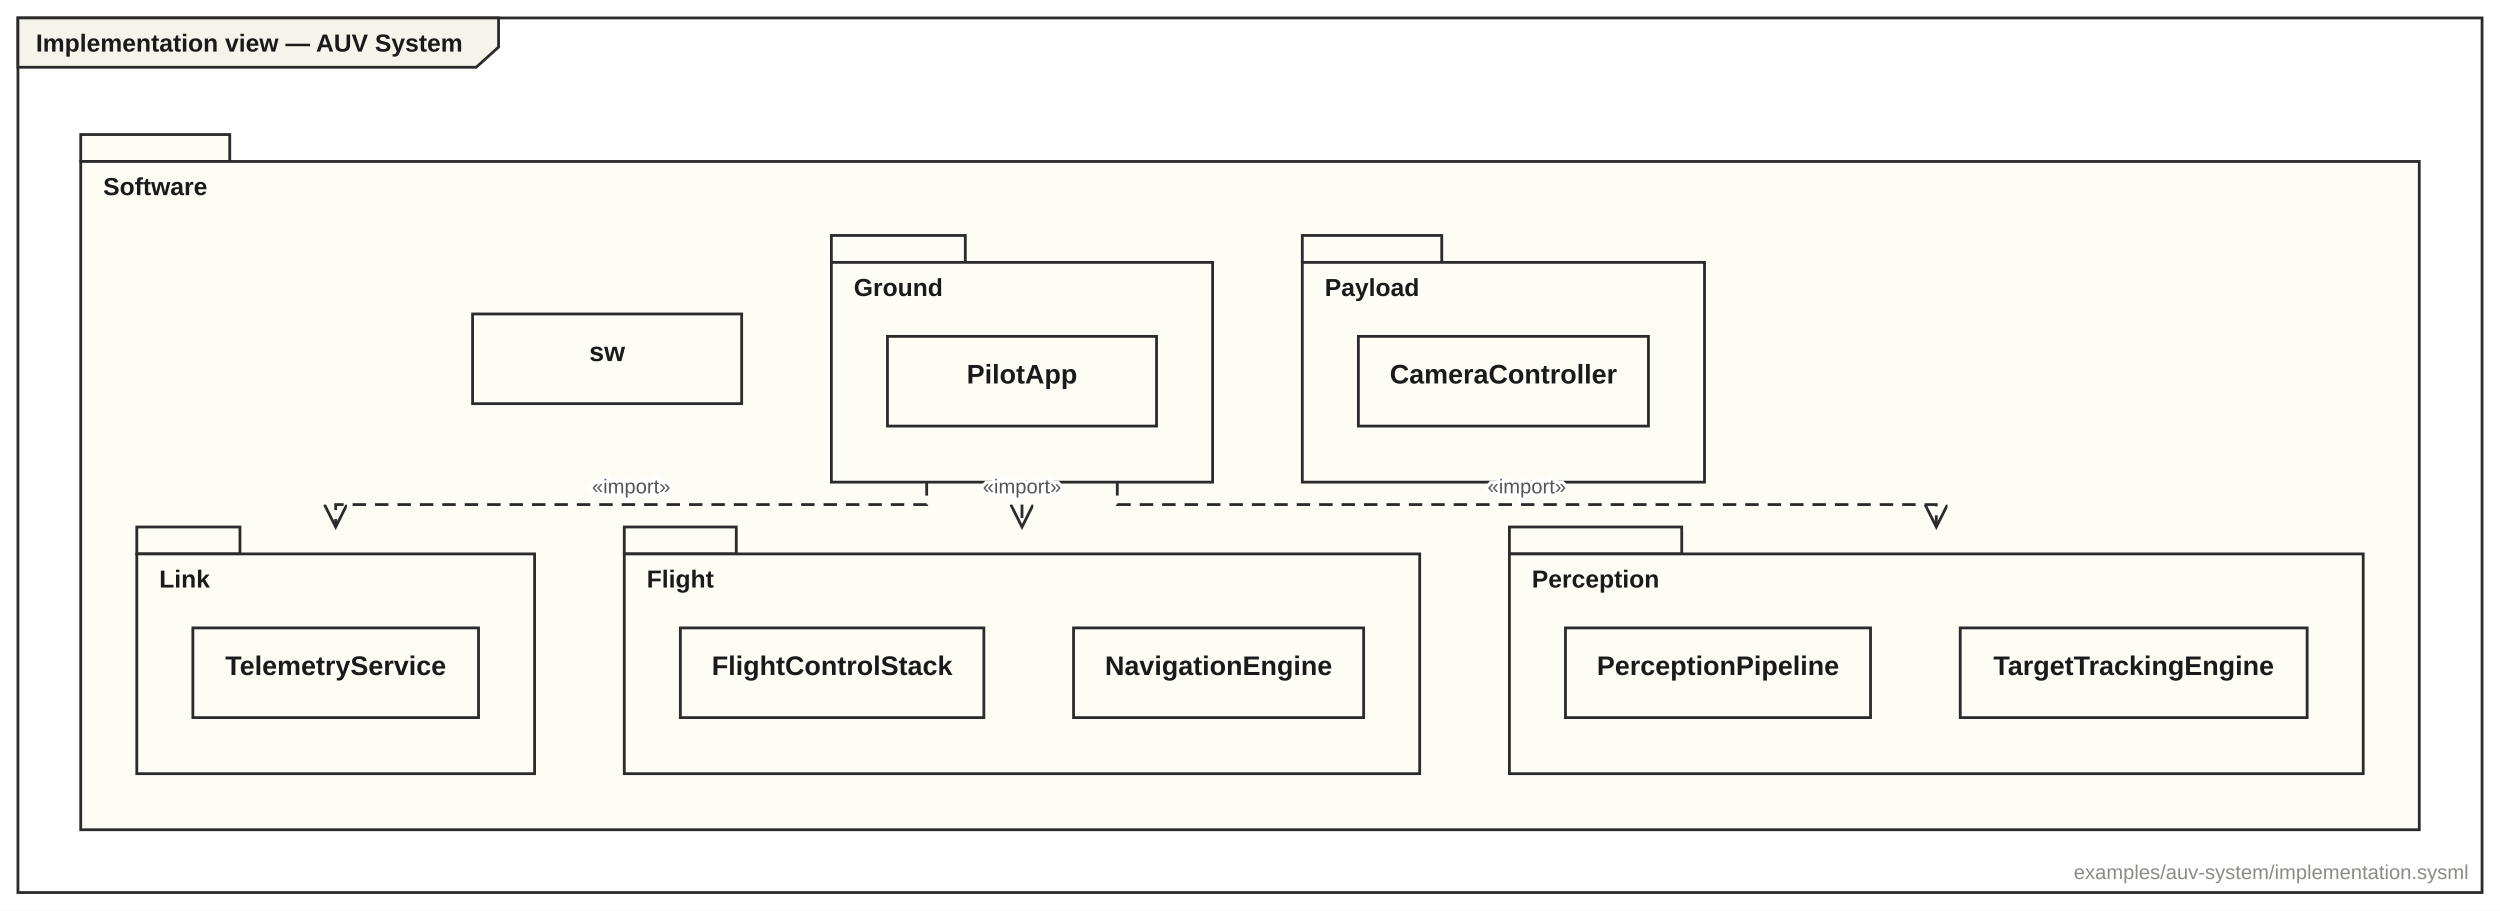
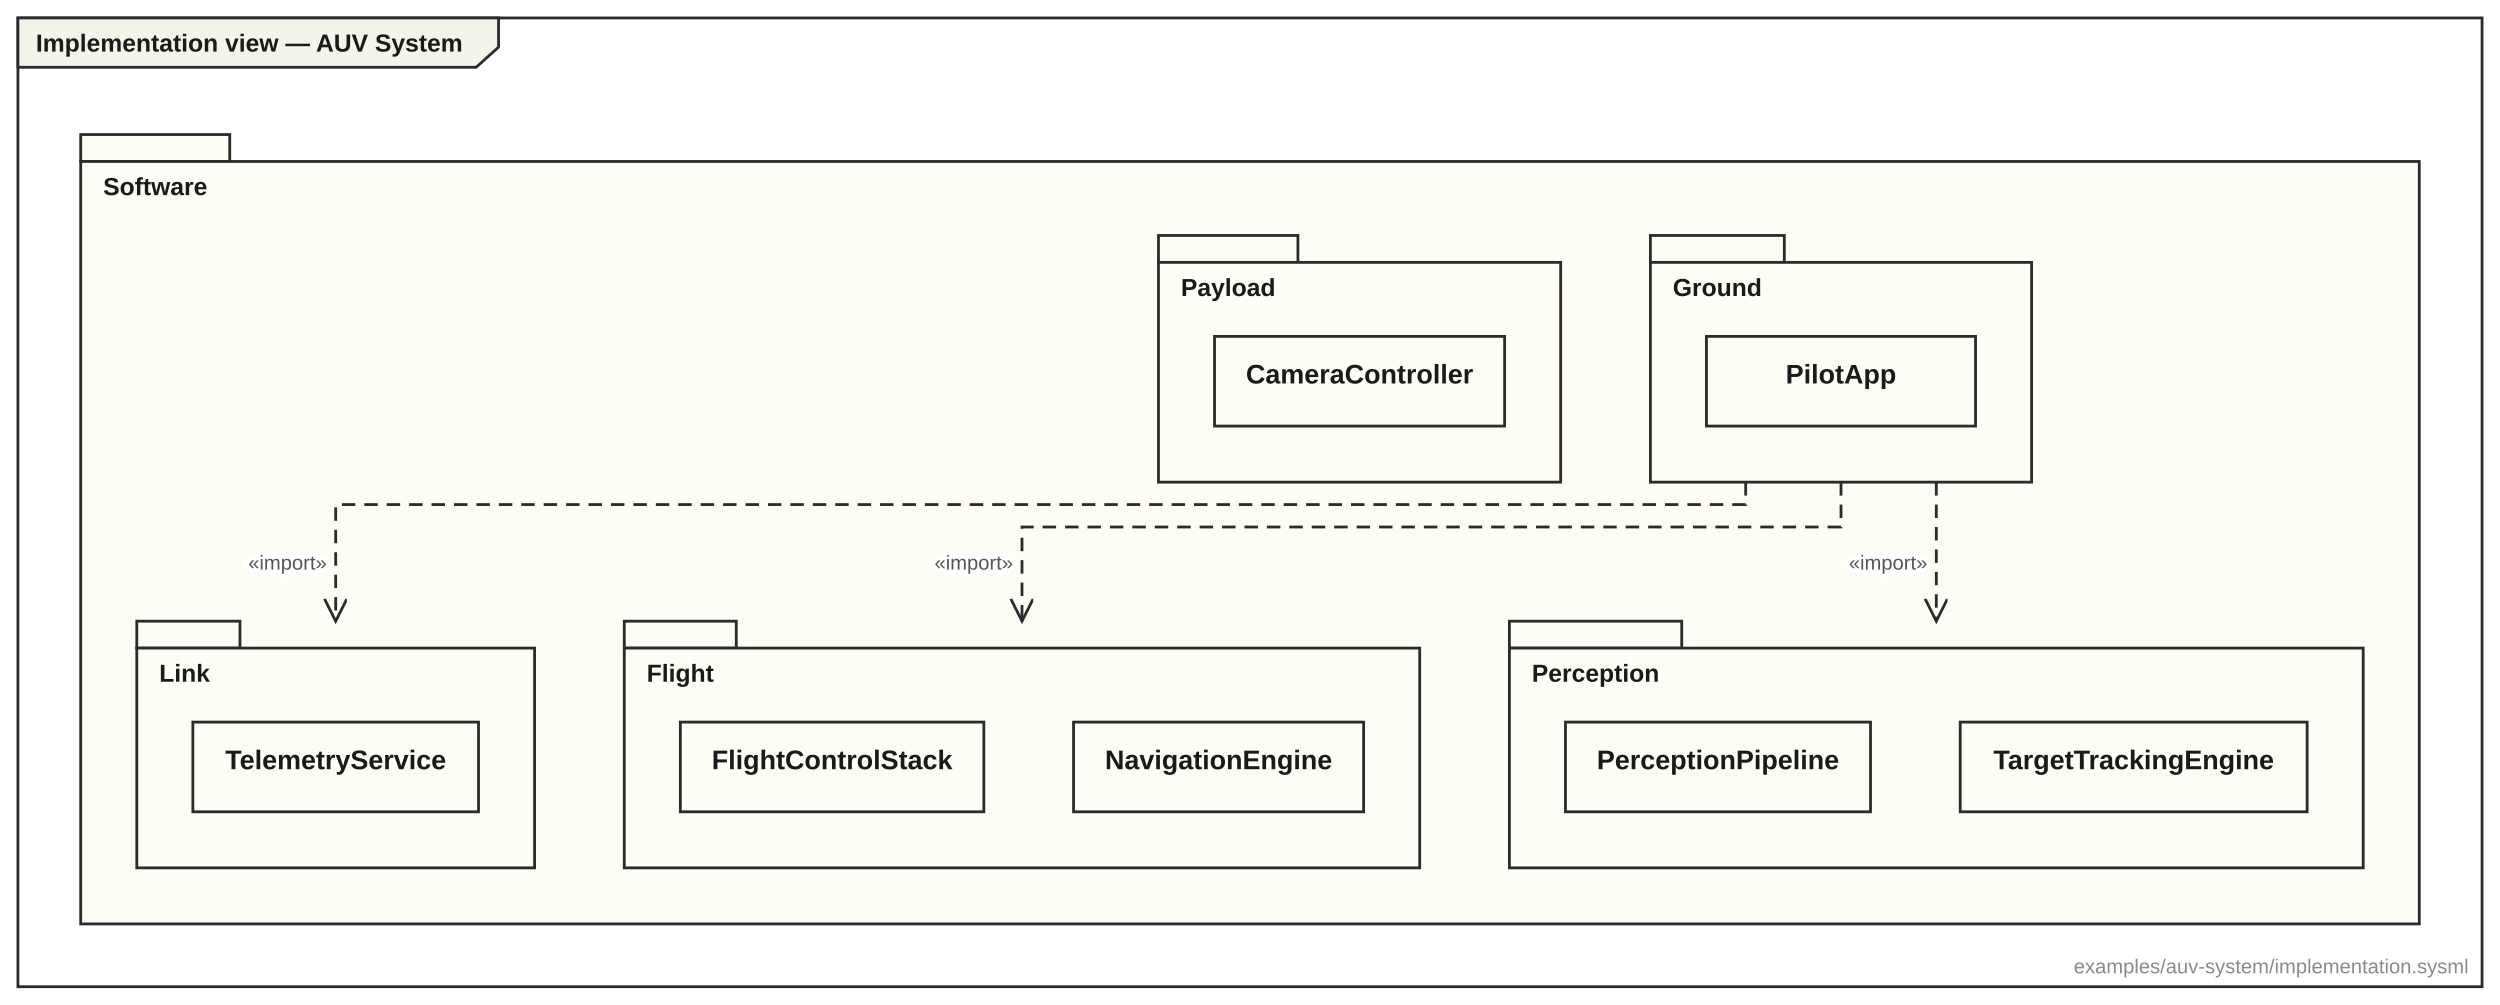
- <svg xmlns="http://www.w3.org/2000/svg" width="1114.808" height="406" viewBox="0 0 1114.808 406" font-family="Arial, Helvetica, Segoe UI, sans-serif">
+ <svg xmlns="http://www.w3.org/2000/svg" width="1114.808" height="448" viewBox="0 0 1114.808 448" font-family="Arial, Helvetica, Segoe UI, sans-serif">
  <defs>
    <marker id="triangle" markerWidth="14" markerHeight="12" refX="12" refY="5" orient="auto-start-reverse" markerUnits="userSpaceOnUse">
      <path d="M0,0 L12,5 L0,10 z" fill="white" stroke="#2b2b2b" stroke-width="1.25" />
    </marker>
    <marker id="diamond" markerWidth="18" markerHeight="12" refX="15" refY="5" orient="auto-start-reverse" markerUnits="userSpaceOnUse">
      <path d="M1,5 L8,1 L15,5 L8,9 z" fill="#2b2b2b" stroke="#2b2b2b" />
    </marker>
    <marker id="openArrow" markerWidth="12" markerHeight="12" refX="10" refY="5" orient="auto" markerUnits="userSpaceOnUse">
      <path d="M0,0 L10,5 L0,10" fill="none" stroke="#2b2b2b" stroke-width="1.25" />
    </marker>
  </defs>
-   <rect x="0" y="0" width="1114.808" height="406" fill="white" />
-   <rect x="8" y="8" width="1098.808" height="390" fill="none" stroke="#2b2b2b" stroke-width="1.25" />
+   <rect x="0" y="0" width="1114.808" height="448" fill="white" />
+   <rect x="8" y="8" width="1098.808" height="432" fill="none" stroke="#2b2b2b" stroke-width="1.25" />
  <path d="M8,8 L8,30 L212.318,30 L222.318,21 L222.318,8 Z" fill="#f4f4ea" stroke="#2b2b2b" stroke-width="1.25" />
  <text x="16" y="23" font-size="11" font-weight="600" fill="#1a1a1a">Implementation view — AUV System</text>
-   <text x="1100.808" y="392" text-anchor="end" font-size="9" fill="#8a8a86">examples/auv-system/implementation.sysml</text>
+   <text x="1100.808" y="434" text-anchor="end" font-size="9" fill="#8a8a86">examples/auv-system/implementation.sysml</text>
  <g>
    <rect x="36" y="60" width="66.453" height="12" fill="#fdfdf6" stroke="#2b2b2b" stroke-width="1.25" />
-     <rect x="36" y="72" width="1042.808" height="298" fill="#fdfdf6" stroke="#2b2b2b" stroke-width="1.25" />
+     <rect x="36" y="72" width="1042.808" height="340" fill="#fdfdf6" stroke="#2b2b2b" stroke-width="1.25" />
    <text x="46" y="87" font-size="11" font-weight="600" fill="#1a1a1a">Software</text>
  </g>
  <g>
-     <rect x="278.384" y="235" width="49.942" height="12" fill="#fdfdf6" stroke="#2b2b2b" stroke-width="1.25" />
-     <rect x="278.384" y="247" width="354.692" height="98" fill="#fdfdf6" stroke="#2b2b2b" stroke-width="1.25" />
-     <text x="288.384" y="262" font-size="11" font-weight="600" fill="#1a1a1a">Flight</text>
+     <rect x="278.384" y="277" width="49.942" height="12" fill="#fdfdf6" stroke="#2b2b2b" stroke-width="1.25" />
+     <rect x="278.384" y="289" width="354.692" height="98" fill="#fdfdf6" stroke="#2b2b2b" stroke-width="1.25" />
+     <text x="288.384" y="304" font-size="11" font-weight="600" fill="#1a1a1a">Flight</text>
  </g>
  <g>
-     <rect x="303.384" y="280" width="135.34" height="40" fill="#fdfdf6" stroke="#2b2b2b" stroke-width="1.25" />
-     <text x="371.054" y="301" text-anchor="middle" font-size="12" font-weight="600" fill="#1a1a1a">FlightControlStack</text>
+     <rect x="303.384" y="322" width="135.34" height="40" fill="#fdfdf6" stroke="#2b2b2b" stroke-width="1.25" />
+     <text x="371.054" y="343" text-anchor="middle" font-size="12" font-weight="600" fill="#1a1a1a">FlightControlStack</text>
  </g>
  <g>
-     <rect x="478.724" y="280" width="129.352" height="40" fill="#fdfdf6" stroke="#2b2b2b" stroke-width="1.25" />
-     <text x="543.4" y="301" text-anchor="middle" font-size="12" font-weight="600" fill="#1a1a1a">NavigationEngine</text>
+     <rect x="478.724" y="322" width="129.352" height="40" fill="#fdfdf6" stroke="#2b2b2b" stroke-width="1.25" />
+     <text x="543.4" y="343" text-anchor="middle" font-size="12" font-weight="600" fill="#1a1a1a">NavigationEngine</text>
  </g>
  <g>
-     <rect x="673.076" y="235" width="76.848" height="12" fill="#fdfdf6" stroke="#2b2b2b" stroke-width="1.25" />
-     <rect x="673.076" y="247" width="380.732" height="98" fill="#fdfdf6" stroke="#2b2b2b" stroke-width="1.25" />
-     <text x="683.076" y="262" font-size="11" font-weight="600" fill="#1a1a1a">Perception</text>
+     <rect x="673.076" y="277" width="76.848" height="12" fill="#fdfdf6" stroke="#2b2b2b" stroke-width="1.25" />
+     <rect x="673.076" y="289" width="380.732" height="98" fill="#fdfdf6" stroke="#2b2b2b" stroke-width="1.25" />
+     <text x="683.076" y="304" font-size="11" font-weight="600" fill="#1a1a1a">Perception</text>
  </g>
  <g>
-     <rect x="698.076" y="280" width="136.036" height="40" fill="#fdfdf6" stroke="#2b2b2b" stroke-width="1.25" />
-     <text x="766.094" y="301" text-anchor="middle" font-size="12" font-weight="600" fill="#1a1a1a">PerceptionPipeline</text>
+     <rect x="698.076" y="322" width="136.036" height="40" fill="#fdfdf6" stroke="#2b2b2b" stroke-width="1.25" />
+     <text x="766.094" y="343" text-anchor="middle" font-size="12" font-weight="600" fill="#1a1a1a">PerceptionPipeline</text>
  </g>
  <g>
-     <rect x="874.112" y="280" width="154.696" height="40" fill="#fdfdf6" stroke="#2b2b2b" stroke-width="1.25" />
-     <text x="951.46" y="301" text-anchor="middle" font-size="12" font-weight="600" fill="#1a1a1a">TargetTrackingEngine</text>
+     <rect x="874.112" y="322" width="154.696" height="40" fill="#fdfdf6" stroke="#2b2b2b" stroke-width="1.25" />
+     <text x="951.46" y="343" text-anchor="middle" font-size="12" font-weight="600" fill="#1a1a1a">TargetTrackingEngine</text>
  </g>
  <g>
-     <rect x="580.73" y="105" width="62.185" height="12" fill="#fdfdf6" stroke="#2b2b2b" stroke-width="1.25" />
-     <rect x="580.73" y="117" width="179.352" height="98" fill="#fdfdf6" stroke="#2b2b2b" stroke-width="1.25" />
-     <text x="590.73" y="132" font-size="11" font-weight="600" fill="#1a1a1a">Payload</text>
+     <rect x="516.59" y="105" width="62.185" height="12" fill="#fdfdf6" stroke="#2b2b2b" stroke-width="1.25" />
+     <rect x="516.59" y="117" width="179.352" height="98" fill="#fdfdf6" stroke="#2b2b2b" stroke-width="1.25" />
+     <text x="526.59" y="132" font-size="11" font-weight="600" fill="#1a1a1a">Payload</text>
  </g>
  <g>
-     <rect x="605.73" y="150" width="129.352" height="40" fill="#fdfdf6" stroke="#2b2b2b" stroke-width="1.25" />
-     <text x="670.406" y="171" text-anchor="middle" font-size="12" font-weight="600" fill="#1a1a1a">CameraController</text>
+     <rect x="541.59" y="150" width="129.352" height="40" fill="#fdfdf6" stroke="#2b2b2b" stroke-width="1.25" />
+     <text x="606.266" y="171" text-anchor="middle" font-size="12" font-weight="600" fill="#1a1a1a">CameraController</text>
  </g>
  <g>
-     <rect x="61" y="235" width="46" height="12" fill="#fdfdf6" stroke="#2b2b2b" stroke-width="1.25" />
-     <rect x="61" y="247" width="177.384" height="98" fill="#fdfdf6" stroke="#2b2b2b" stroke-width="1.25" />
-     <text x="71" y="262" font-size="11" font-weight="600" fill="#1a1a1a">Link</text>
+     <rect x="61" y="277" width="46" height="12" fill="#fdfdf6" stroke="#2b2b2b" stroke-width="1.25" />
+     <rect x="61" y="289" width="177.384" height="98" fill="#fdfdf6" stroke="#2b2b2b" stroke-width="1.25" />
+     <text x="71" y="304" font-size="11" font-weight="600" fill="#1a1a1a">Link</text>
  </g>
  <g>
-     <rect x="86" y="280" width="127.384" height="40" fill="#fdfdf6" stroke="#2b2b2b" stroke-width="1.25" />
-     <text x="149.692" y="301" text-anchor="middle" font-size="12" font-weight="600" fill="#1a1a1a">TelemetryService</text>
+     <rect x="86" y="322" width="127.384" height="40" fill="#fdfdf6" stroke="#2b2b2b" stroke-width="1.25" />
+     <text x="149.692" y="343" text-anchor="middle" font-size="12" font-weight="600" fill="#1a1a1a">TelemetryService</text>
  </g>
  <g>
-     <rect x="370.73" y="105" width="59.721" height="12" fill="#fdfdf6" stroke="#2b2b2b" stroke-width="1.25" />
-     <rect x="370.73" y="117" width="170" height="98" fill="#fdfdf6" stroke="#2b2b2b" stroke-width="1.25" />
-     <text x="380.73" y="132" font-size="11" font-weight="600" fill="#1a1a1a">Ground</text>
+     <rect x="735.942" y="105" width="59.721" height="12" fill="#fdfdf6" stroke="#2b2b2b" stroke-width="1.25" />
+     <rect x="735.942" y="117" width="170" height="98" fill="#fdfdf6" stroke="#2b2b2b" stroke-width="1.25" />
+     <text x="745.942" y="132" font-size="11" font-weight="600" fill="#1a1a1a">Ground</text>
  </g>
  <g>
-     <rect x="395.73" y="150" width="120" height="40" fill="#fdfdf6" stroke="#2b2b2b" stroke-width="1.25" />
-     <text x="455.73" y="171" text-anchor="middle" font-size="12" font-weight="600" fill="#1a1a1a">PilotApp</text>
+     <rect x="760.942" y="150" width="120" height="40" fill="#fdfdf6" stroke="#2b2b2b" stroke-width="1.25" />
+     <text x="820.942" y="171" text-anchor="middle" font-size="12" font-weight="600" fill="#1a1a1a">PilotApp</text>
  </g>
-   <g>
-     <rect x="210.73" y="140" width="120" height="40" fill="#fdfdf6" stroke="#2b2b2b" stroke-width="1.25" />
-     <text x="270.73" y="161" text-anchor="middle" font-size="12" font-weight="600" fill="#1a1a1a">sw</text>
-   </g>
-   <polyline points="455.73,215 455.73,235" fill="none" stroke="#2b2b2b" stroke-width="1.25" stroke-dasharray="6 4" marker-end="url(#openArrow)" />
-   <text x="455.73" y="220" text-anchor="middle" font-size="9" fill="#555555" paint-order="stroke" stroke="white" stroke-width="3">«import»</text>
-   <polyline points="498.23,215 498.23,225 863.442,225 863.442,235" fill="none" stroke="#2b2b2b" stroke-width="1.25" stroke-dasharray="6 4" marker-end="url(#openArrow)" />
-   <text x="680.836" y="220" text-anchor="middle" font-size="9" fill="#555555" paint-order="stroke" stroke="white" stroke-width="3">«import»</text>
-   <polyline points="413.23,215 413.23,225 149.692,225 149.692,235" fill="none" stroke="#2b2b2b" stroke-width="1.25" stroke-dasharray="6 4" marker-end="url(#openArrow)" />
-   <text x="281.461" y="220" text-anchor="middle" font-size="9" fill="#555555" paint-order="stroke" stroke="white" stroke-width="3">«import»</text>
+   <polyline points="820.942,215 820.942,235 455.73,235 455.73,277" fill="none" stroke="#2b2b2b" stroke-width="1.25" stroke-dasharray="6 4" marker-end="url(#openArrow)" />
+   <text x="434.225" y="254" text-anchor="middle" font-size="9" fill="#555555" paint-order="stroke" stroke="white" stroke-width="3">«import»</text>
+   <polyline points="863.442,215 863.442,277" fill="none" stroke="#2b2b2b" stroke-width="1.25" stroke-dasharray="6 4" marker-end="url(#openArrow)" />
+   <text x="841.937" y="254" text-anchor="middle" font-size="9" fill="#555555" paint-order="stroke" stroke="white" stroke-width="3">«import»</text>
+   <polyline points="778.442,215 778.442,225 149.692,225 149.692,277" fill="none" stroke="#2b2b2b" stroke-width="1.25" stroke-dasharray="6 4" marker-end="url(#openArrow)" />
+   <text x="128.187" y="254" text-anchor="middle" font-size="9" fill="#555555" paint-order="stroke" stroke="white" stroke-width="3">«import»</text>
</svg>
